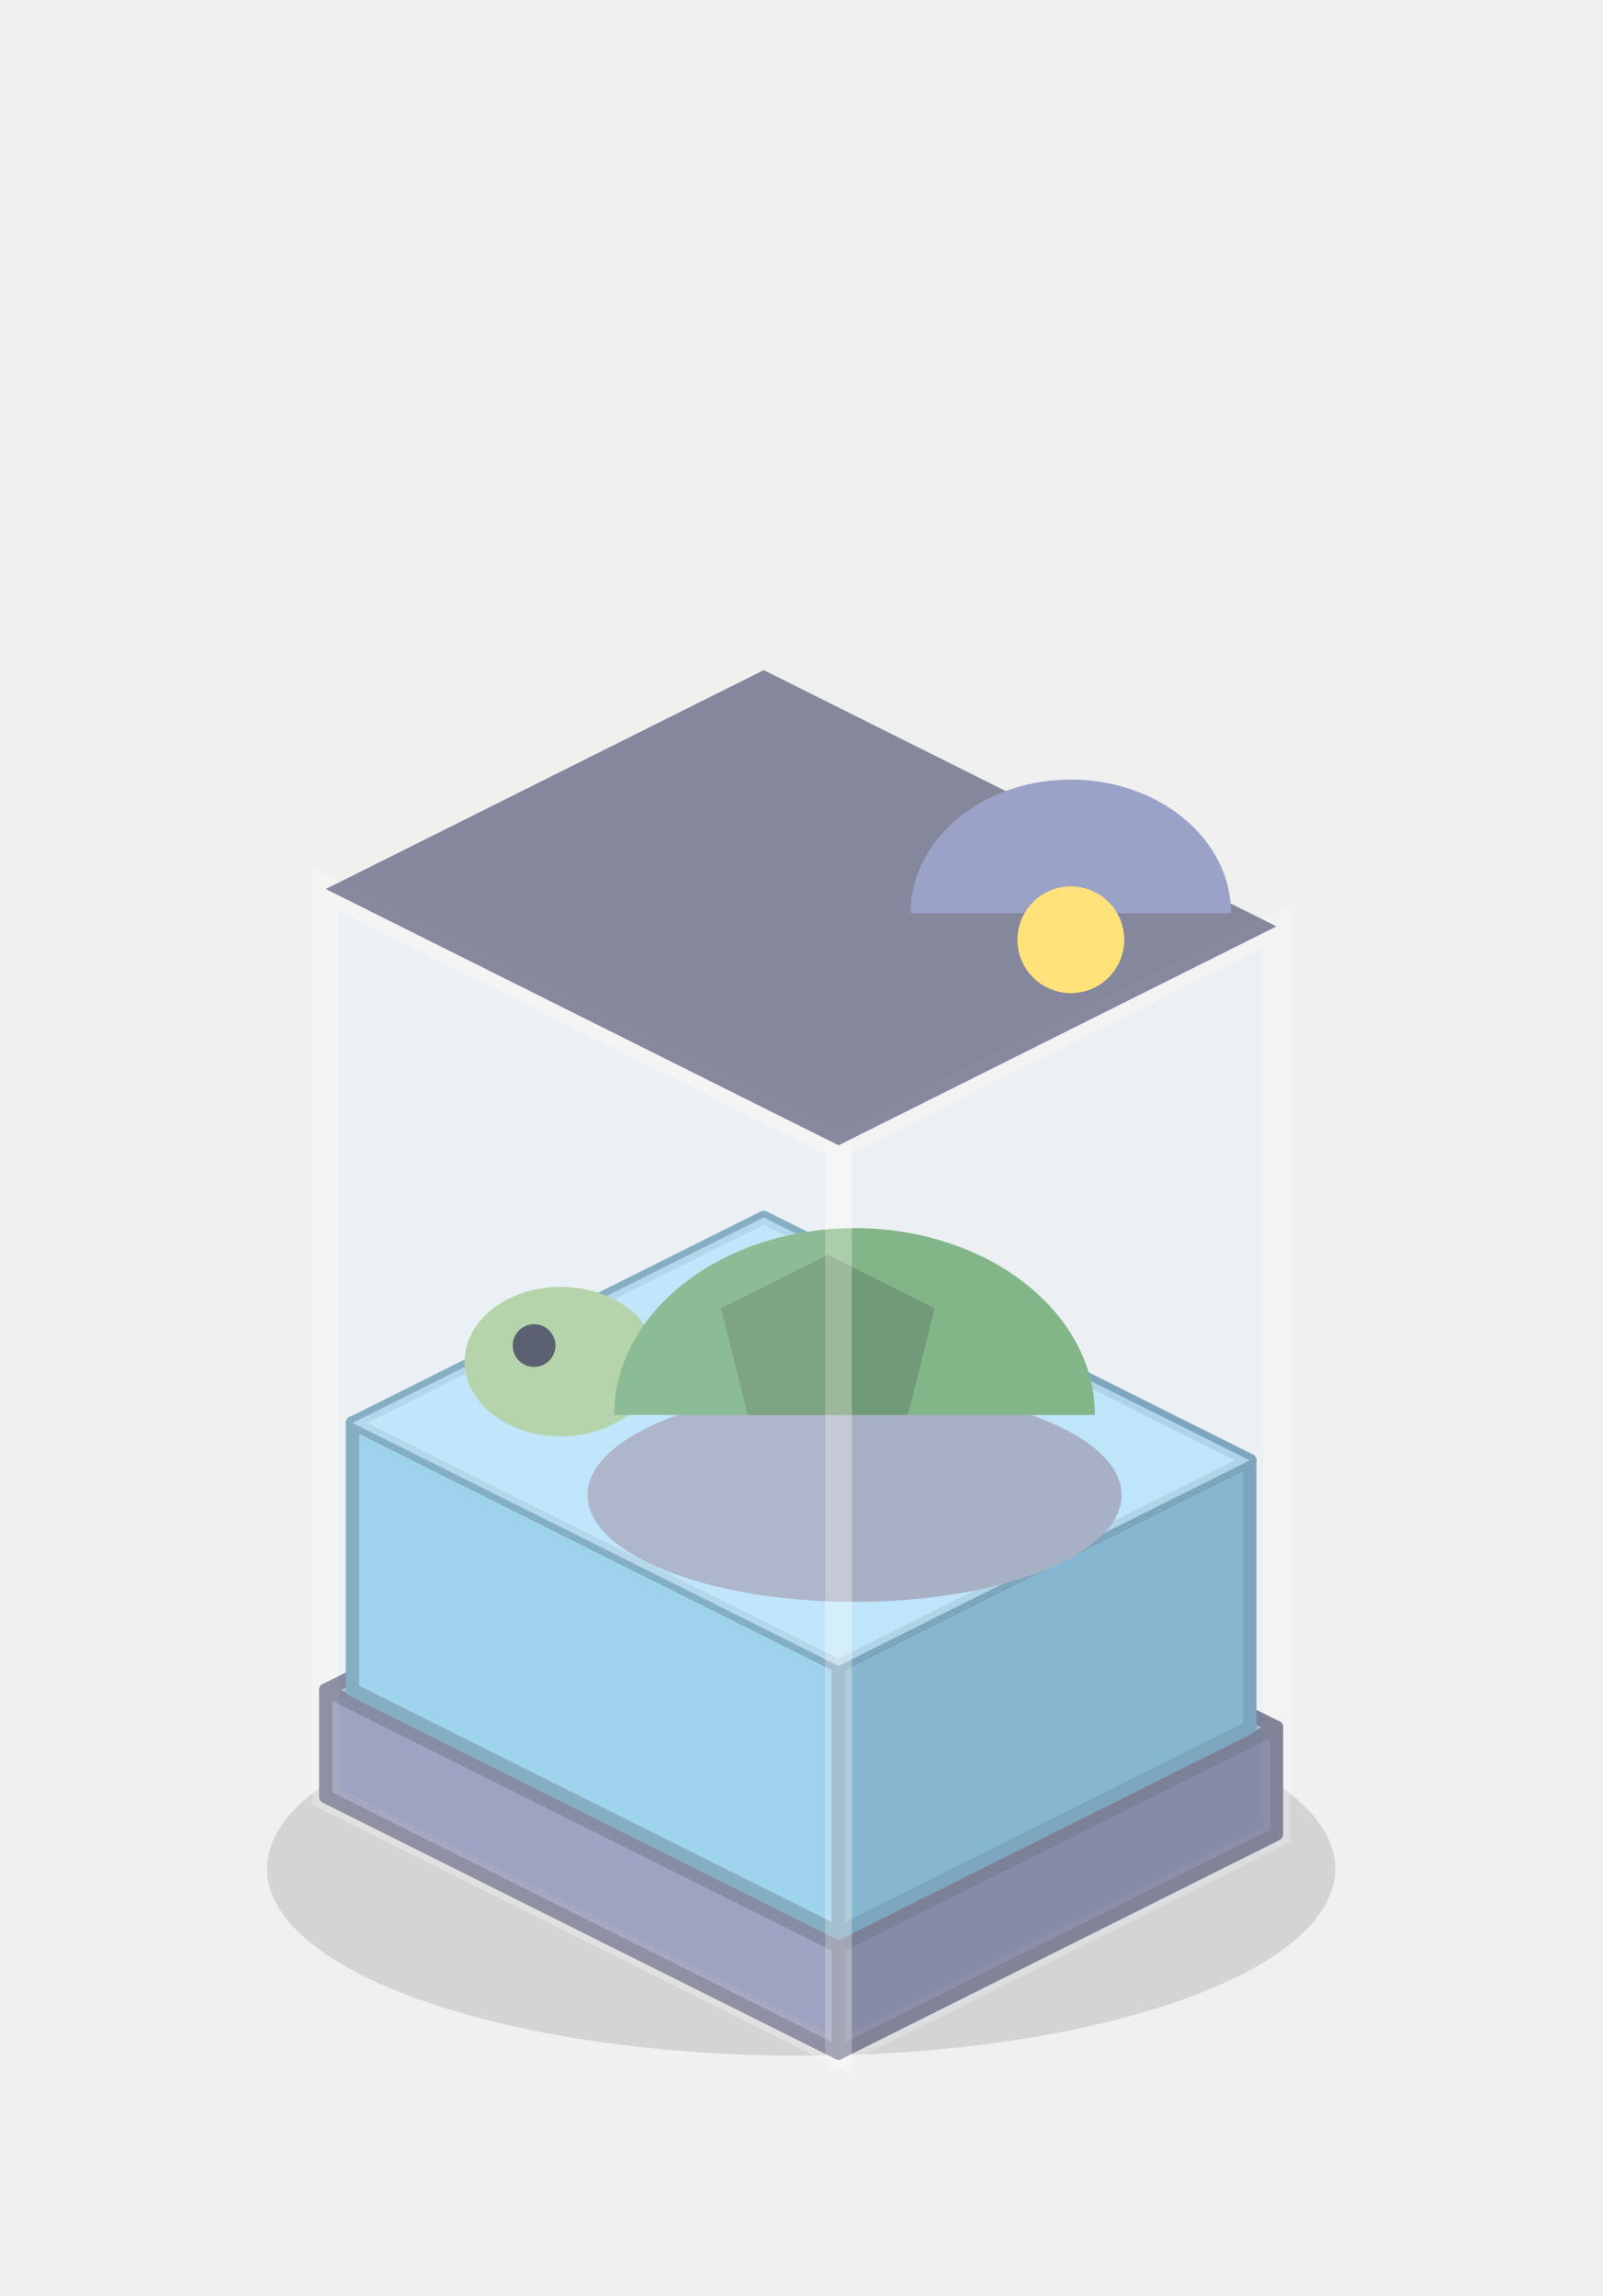
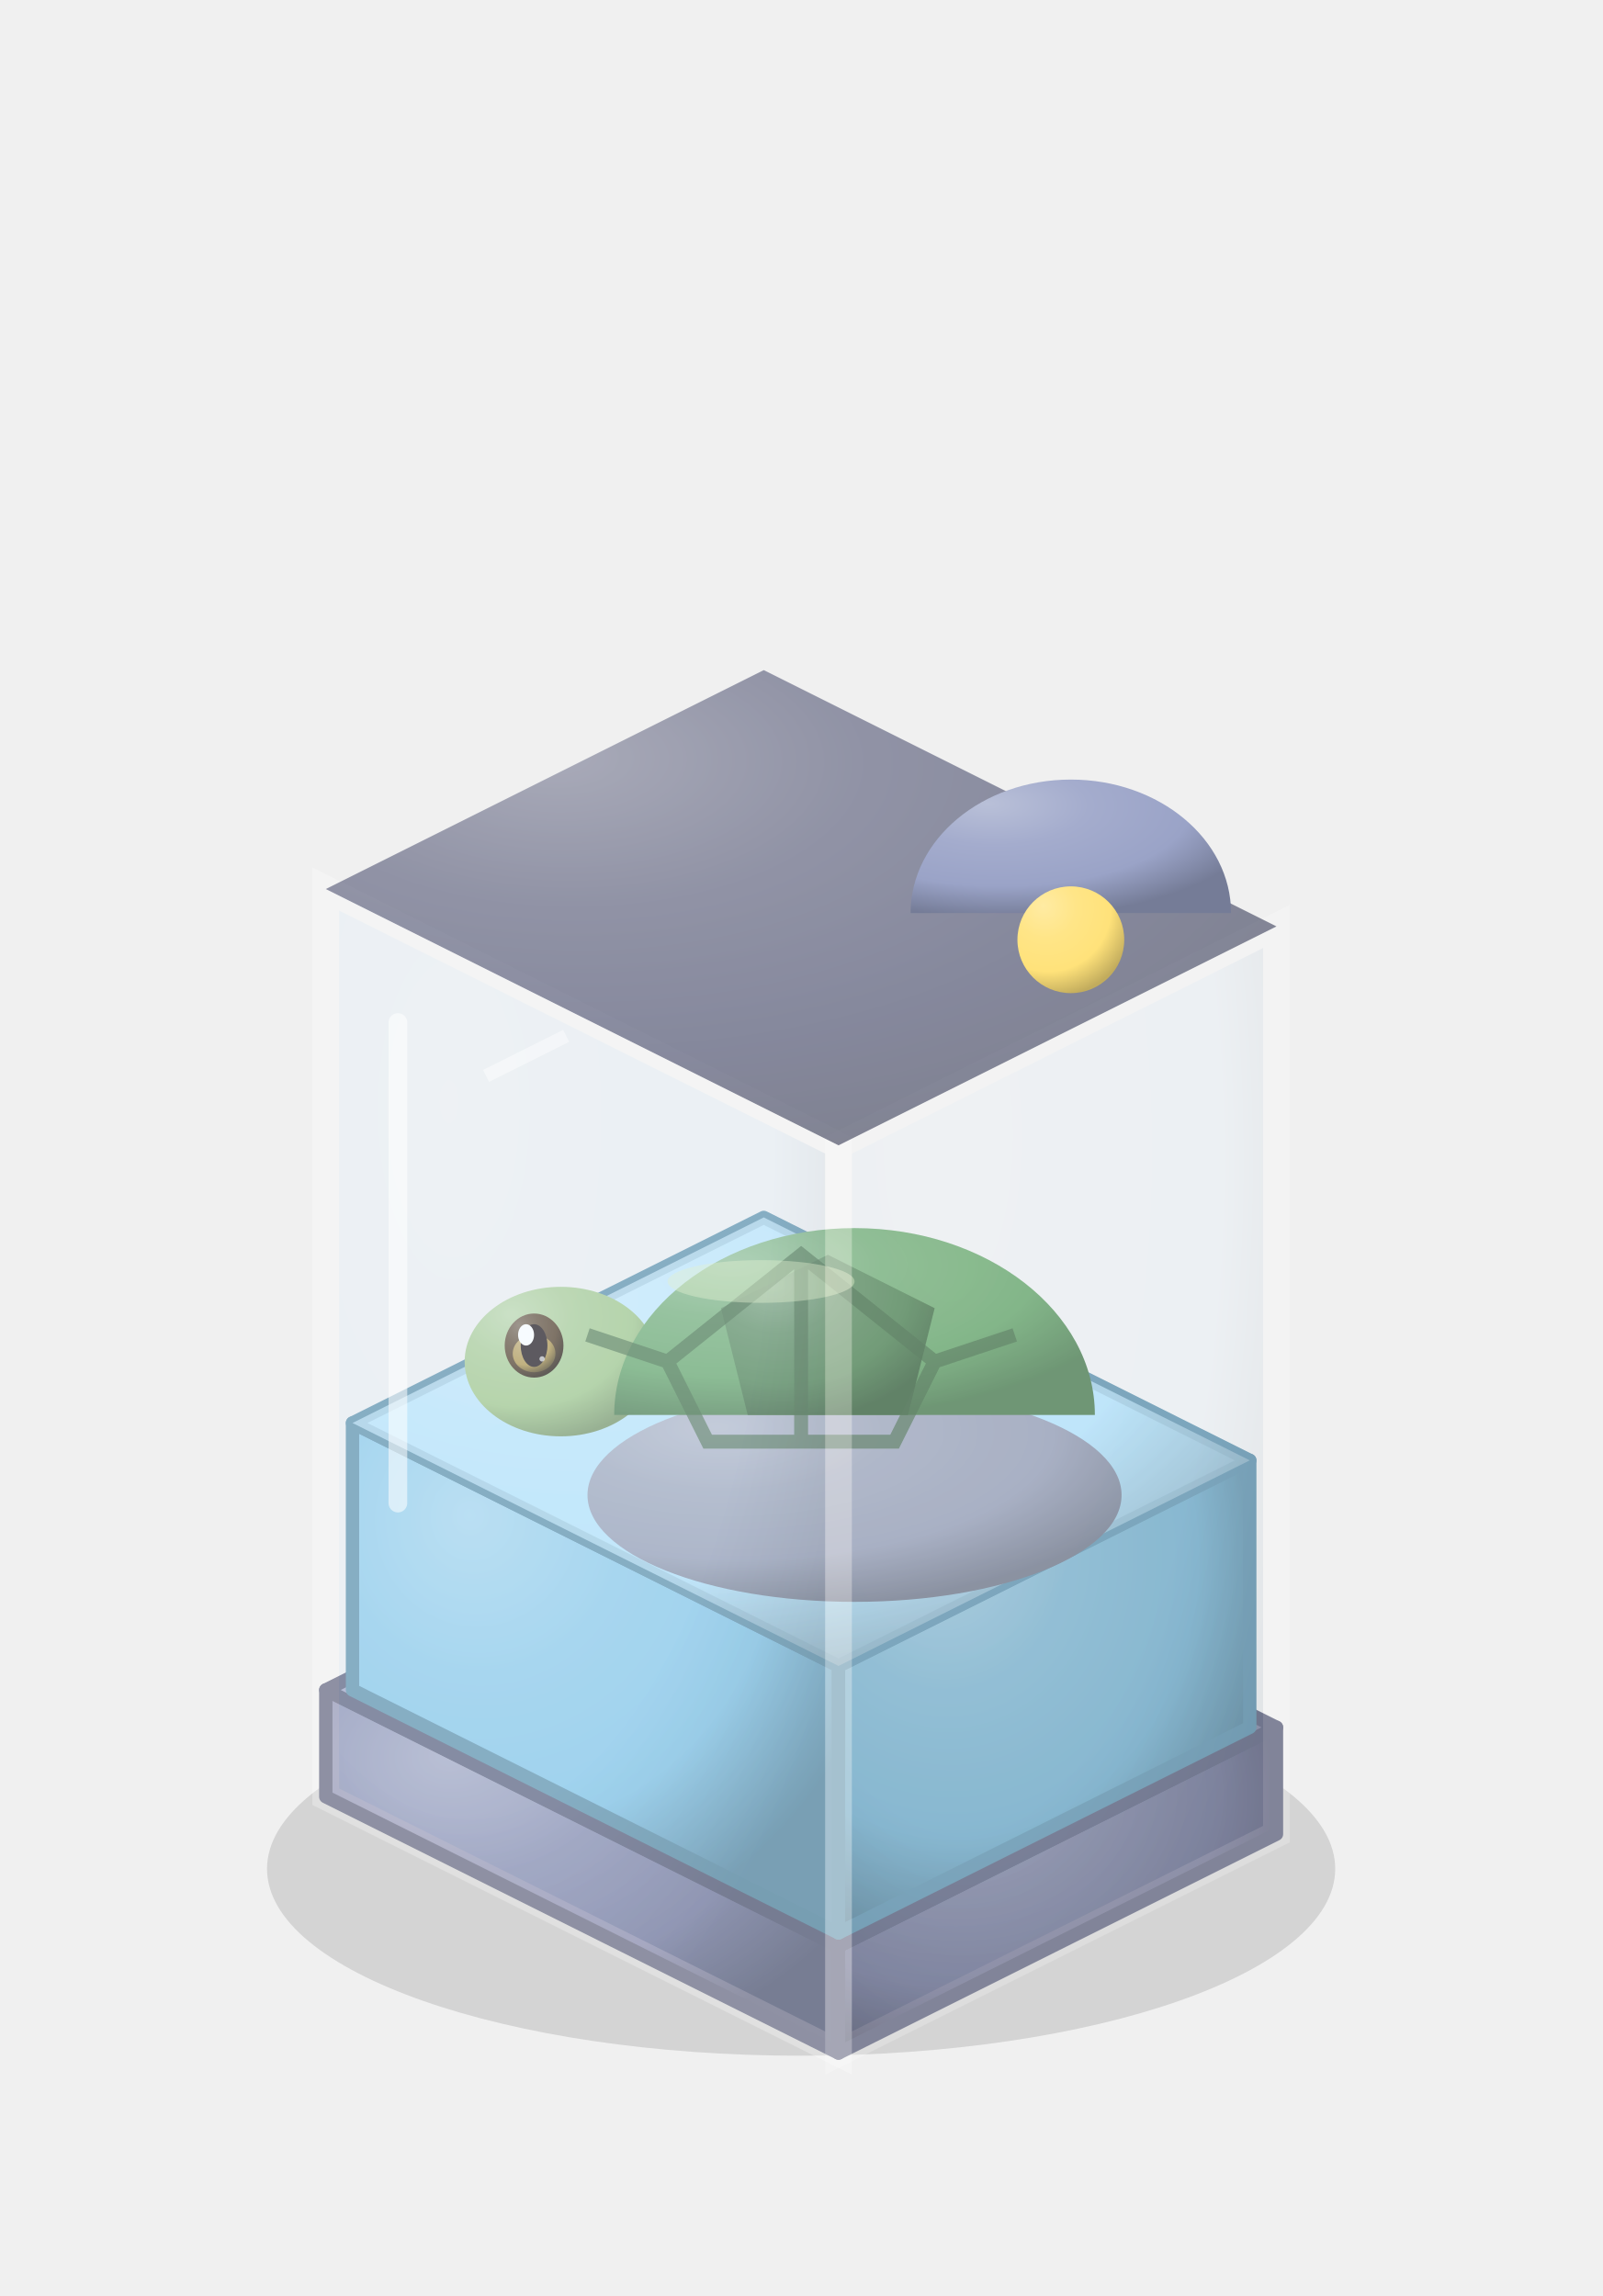
<svg xmlns="http://www.w3.org/2000/svg" viewBox="170 114 60 86" aria-hidden="true">
+   <defs>
+     <radialGradient id="opbg0" cx="30%" cy="22%" r="82%" fx="24%" fy="18%">
+       <stop offset="0" stop-color="#aaacc4" />
+       <stop offset=".36" stop-color="#9093b3" />
+       <stop offset=".72" stop-color="#8487aa" />
+       <stop offset="1" stop-color="#646781" />
+     </radialGradient>
+     <radialGradient id="opbg1" cx="30%" cy="22%" r="82%" fx="24%" fy="18%">
+       <stop offset="0" stop-color="#9c9eb3" />
+       <stop offset=".36" stop-color="#7e819c" />
+       <stop offset=".72" stop-color="#707391" />
+       <stop offset="1" stop-color="#55576e" />
+     </radialGradient>
+     <radialGradient id="opbg2" cx="30%" cy="22%" r="82%" fx="24%" fy="18%">
+       <stop offset="0" stop-color="#bcbfd4" />
+       <stop offset=".36" stop-color="#a8abc7" />
+       <stop offset=".72" stop-color="#9ea2c1" />
+       <stop offset="1" stop-color="#787b93" />
+     </radialGradient>
+     <radialGradient id="opbg3" cx="30%" cy="22%" r="82%" fx="24%" fy="18%">
+       <stop offset="0" stop-color="#acd8ee" />
+       <stop offset=".36" stop-color="#92cce9" />
+       <stop offset=".72" stop-color="#86c6e6" />
+       <stop offset="1" stop-color="#6696af" />
+     </radialGradient>
+     <radialGradient id="opbg4" cx="30%" cy="22%" r="82%" fx="24%" fy="18%">
+       <stop offset="0" stop-color="#9ec4d6" />
+       <stop offset=".36" stop-color="#80b2ca" />
+       <stop offset=".72" stop-color="#72a9c4" />
+       <stop offset="1" stop-color="#578095" />
+     </radialGradient>
+     <radialGradient id="opbg5" cx="30%" cy="22%" r="82%" fx="24%" fy="18%">
+       <stop offset="0" stop-color="#bee5f9" />
+       <stop offset=".36" stop-color="#aadef8" />
+       <stop offset=".72" stop-color="#a1daf7" />
+       <stop offset="1" stop-color="#7aa6bc" />
+     </radialGradient>
+     <radialGradient id="opbg6" cx="30%" cy="22%" r="82%" fx="24%" fy="18%">
+       <stop offset="0" stop-color="#d3eefc" />
+       <stop offset=".36" stop-color="#c5e9fb" />
+       <stop offset=".72" stop-color="#BFE6FA" />
+       <stop offset="1" stop-color="#91afbe" />
+     </radialGradient>
+     <radialGradient id="opbg7" cx="30%" cy="22%" r="82%" fx="24%" fy="18%">
+       <stop offset="0" stop-color="#b9bdcc" />
+       <stop offset=".36" stop-color="#a4aabc" />
+       <stop offset=".72" stop-color="#9AA0B5" />
+       <stop offset="1" stop-color="#757a8a" />
+     </radialGradient>
+     <radialGradient id="opbg8" cx="30%" cy="22%" r="82%" fx="24%" fy="18%">
+       <stop offset="0" stop-color="#c1dab0" />
+       <stop offset=".36" stop-color="#aece98" />
+       <stop offset=".72" stop-color="#A5C98C" />
+       <stop offset="1" stop-color="#7d996a" />
+     </radialGradient>
+     <radialGradient id="opbg9" cx="30%" cy="22%" r="82%" fx="24%" fy="18%">
+       <stop offset="0" stop-color="#6c6c77" />
+       <stop offset=".36" stop-color="#3f3f4e" />
+       <stop offset=".72" stop-color="#2a2a3a" />
+       <stop offset="1" stop-color="#20202c" />
+     </radialGradient>
+     <radialGradient id="opbg10" cx="30%" cy="22%" r="82%" fx="24%" fy="18%">
+       <stop offset="0" stop-color="#f9f7f2" />
+       <stop offset=".36" stop-color="#f8f5ee" />
+       <stop offset=".72" stop-color="#f7f4ec" />
+       <stop offset="1" stop-color="#bcb9b3" />
+     </radialGradient>
+     <radialGradient id="opbg11" cx="30%" cy="22%" r="82%" fx="24%" fy="18%">
+       <stop offset="0" stop-color="#9ac39a" />
+       <stop offset=".36" stop-color="#7bb17b" />
+       <stop offset=".72" stop-color="#6CA86C" />
+       <stop offset="1" stop-color="#528052" />
+     </radialGradient>
+     <radialGradient id="opbg12" cx="30%" cy="22%" r="82%" fx="24%" fy="18%">
+       <stop offset="0" stop-color="#8aac8a" />
+       <stop offset=".36" stop-color="#679267" />
+       <stop offset=".72" stop-color="#568656" />
+       <stop offset="1" stop-color="#416641" />
+     </radialGradient>
+     <radialGradient id="opbg13" cx="30%" cy="22%" r="82%" fx="24%" fy="18%">
+       <stop offset="0" stop-color="#e8f4ff" />
+       <stop offset=".36" stop-color="#e0f1ff" />
+       <stop offset=".72" stop-color="#DDEFFF" />
+       <stop offset="1" stop-color="#a8b6c2" />
+     </radialGradient>
+     <radialGradient id="opbg14" cx="30%" cy="22%" r="82%" fx="24%" fy="18%">
+       <stop offset="0" stop-color="#6f728c" />
+       <stop offset=".36" stop-color="#434769" />
+       <stop offset=".72" stop-color="#2E3358" />
+       <stop offset="1" stop-color="#232743" />
+     </radialGradient>
+     <radialGradient id="opbg15" cx="30%" cy="22%" r="82%" fx="24%" fy="18%">
+       <stop offset="0" stop-color="#b9c0d8" />
+       <stop offset=".36" stop-color="#a4accd" />
+       <stop offset=".72" stop-color="#9AA3C7" />
+       <stop offset="1" stop-color="#757c97" />
+     </radialGradient>
+     <radialGradient id="opbg16" cx="30%" cy="22%" r="82%" fx="24%" fy="18%">
+       <stop offset="0" stop-color="#ffeba3" />
+       <stop offset=".36" stop-color="#ffe587" />
+       <stop offset=".72" stop-color="#FFE27A" />
+       <stop offset="1" stop-color="#c2ac5d" />
+     </radialGradient>
+     <radialGradient id="opbg17" cx="30%" cy="22%" r="82%" fx="24%" fy="18%">
+       <stop offset="0" stop-color="#827261" />
+       <stop offset=".36" stop-color="#695641" />
+       <stop offset=".72" stop-color="#58432c" />
+       <stop offset="1" stop-color="#302418" />
+     </radialGradient>
+     <radialGradient id="opbg18" cx="30%" cy="22%" r="82%" fx="24%" fy="18%">
+       <stop offset="0" stop-color="#c6b27c" />
+       <stop offset=".36" stop-color="#bba262" />
+       <stop offset=".72" stop-color="#b39850" />
+       <stop offset="1" stop-color="#61522b" />
+     </radialGradient>
+   </defs>
  <ellipse cx="200" cy="184" rx="20" ry="7" fill="rgba(0,0,0,.12)" />
-   <polygon points="182.2,181.3 201.4,190.9 201.4,186.9 182.2,177.3" fill="#8487aa" stroke="#62657f" stroke-width="0.5" stroke-linejoin="round" />
-   <polygon points="217.8,182.7 201.4,190.9 201.4,186.9 217.8,178.7" fill="#707391" stroke="#62657f" stroke-width="0.5" stroke-linejoin="round" />
-   <polygon points="198.6,169.1 217.8,178.7 201.4,186.9 182.2,177.3" fill="#9ea2c1" stroke="#62657f" stroke-width="0.5" stroke-linejoin="round" />
-   <polygon points="183.2,177.3 201.4,186.4 201.4,176.4 183.2,167.3" fill="#86c6e6" stroke="#6494ac" stroke-width="0.5" stroke-linejoin="round" />
-   <polygon points="216.8,178.7 201.4,186.4 201.4,176.4 216.8,168.7" fill="#72a9c4" stroke="#6494ac" stroke-width="0.5" stroke-linejoin="round" />
-   <polygon points="198.6,159.6 216.8,168.7 201.4,176.4 183.2,167.3" fill="#a1daf7" stroke="#6494ac" stroke-width="0.5" stroke-linejoin="round" />
-   <polygon points="198.6,159.6 216.8,168.7 201.4,176.4 183.2,167.3" fill="#BFE6FA" opacity=".7" />
+   <polygon points="182.2,181.3 201.4,190.9 201.4,186.9 182.2,177.3" fill="url(#opbg0)" stroke="#62657f" stroke-width="0.5" stroke-linejoin="round" />
+   <polygon points="217.8,182.7 201.4,190.9 201.4,186.9 217.8,178.7" fill="url(#opbg1)" stroke="#62657f" stroke-width="0.5" stroke-linejoin="round" />
+   <polygon points="198.6,169.1 217.8,178.7 201.4,186.9 182.2,177.3" fill="url(#opbg2)" stroke="#62657f" stroke-width="0.5" stroke-linejoin="round" />
+   <polygon points="183.2,177.3 201.4,186.4 201.4,176.4 183.2,167.3" fill="url(#opbg3)" stroke="#6494ac" stroke-width="0.5" stroke-linejoin="round" />
+   <polygon points="216.8,178.7 201.4,186.4 201.4,176.4 216.8,168.7" fill="url(#opbg4)" stroke="#6494ac" stroke-width="0.5" stroke-linejoin="round" />
+   <polygon points="198.6,159.6 216.8,168.7 201.4,176.4 183.2,167.3" fill="url(#opbg5)" stroke="#6494ac" stroke-width="0.5" stroke-linejoin="round" />
+   <polygon points="198.6,159.6 216.8,168.7 201.4,176.4 183.2,167.3" fill="url(#opbg6)" opacity=".7" />
  <g class="crit">
-     <ellipse cx="202" cy="170" rx="10" ry="4" fill="#9AA0B5" />
-     <ellipse cx="191" cy="165" rx="3.6" ry="2.8" fill="#A5C98C" />
-     <circle cx="190" cy="164.4" r=".8" fill="#2a2a3a" />
-     <path d="M193 167a9 7 0 0 1 18 0z" fill="#6CA86C" />
-     <path d="M197 163l4 -2 4 2-1 4h-6z" fill="#568656" />
+     <ellipse cx="202" cy="170" rx="10" ry="4" fill="url(#opbg7)" />
+     <ellipse cx="191" cy="165" rx="3.6" ry="2.8" fill="url(#opbg8)" />
+     <circle cx="190" cy="164.4" r=".8" fill="url(#opbg9)" />
+     <circle cx="189.8" cy="164.1" r="0.2" fill="url(#opbg10)" opacity=".94" />
+     <path d="M193 167a9 7 0 0 1 18 0z" fill="url(#opbg11)" />
+     <path d="M197 163l4 -2 4 2-1 4h-6z" fill="url(#opbg12)" />
+     <path d="M195 165l5-4 5 4-1.5 3h-7zM200 161v7M195 165l-3-1m13 1l3-1" fill="none" stroke="#436843" stroke-width=".52" opacity=".65" />
+     <ellipse cx="198.5" cy="162" rx="3.5" ry="0.8" fill="#e1efbf" opacity=".43" />
+     <ellipse cx="190" cy="164.4" rx="1.1" ry="1.2" fill="url(#opbg17)" />
+     <ellipse cx="190" cy="164.7" rx="0.8" ry="0.7" fill="url(#opbg18)" />
+     <ellipse cx="190" cy="164.4" rx="0.5" ry="0.8" fill="#292022" />
+     <ellipse cx="189.7" cy="164" rx="0.3" ry="0.4" fill="#fff" />
+     <circle cx="190.3" cy="164.9" r="0.1" fill="#fff" opacity=".68" />
  </g>
-   <polygon points="182.2,181.3 201.4,190.9 201.4,156.9 182.2,147.3" fill="#DDEFFF" opacity=".28" stroke="#FFFFFF" stroke-width="1" />
-   <polygon points="217.8,182.7 201.4,190.9 201.4,156.9 217.8,148.7" fill="#DDEFFF" opacity=".2" stroke="#FFFFFF" stroke-width="1" />
-   <polygon points="198.6,139.1 217.8,148.7 201.4,156.9 182.2,147.3" fill="#2E3358" opacity=".55" />
-   <path d="M204.1 148.2a6 5 0 0 1 12 0z" fill="#9AA3C7" />
-   <circle cx="210.1" cy="149.2" r="2" fill="#FFE27A" />
+   <polygon points="182.2,181.3 201.4,190.9 201.4,156.9 182.2,147.3" fill="url(#opbg13)" opacity=".28" stroke="#FFFFFF" stroke-width="1" />
+   <polygon points="217.8,182.7 201.4,190.9 201.4,156.9 217.8,148.7" fill="url(#opbg13)" opacity=".2" stroke="#FFFFFF" stroke-width="1" />
+   <polygon points="198.6,139.1 217.8,148.7 201.4,156.9 182.2,147.3" fill="url(#opbg14)" opacity=".55" />
+   <path d="M204.1 148.2a6 5 0 0 1 12 0z" fill="url(#opbg15)" />
+   <circle cx="210.1" cy="149.2" r="2" fill="url(#opbg16)" />
+   <path d="M184.9 152.3L184.9 170.3" fill="none" stroke="#fff" stroke-width=".7" stroke-linecap="round" opacity=".55" />
+   <path d="M188.2 154.3l3 -1.5" fill="none" stroke="#fff" stroke-width=".5" opacity=".43" />
</svg>
